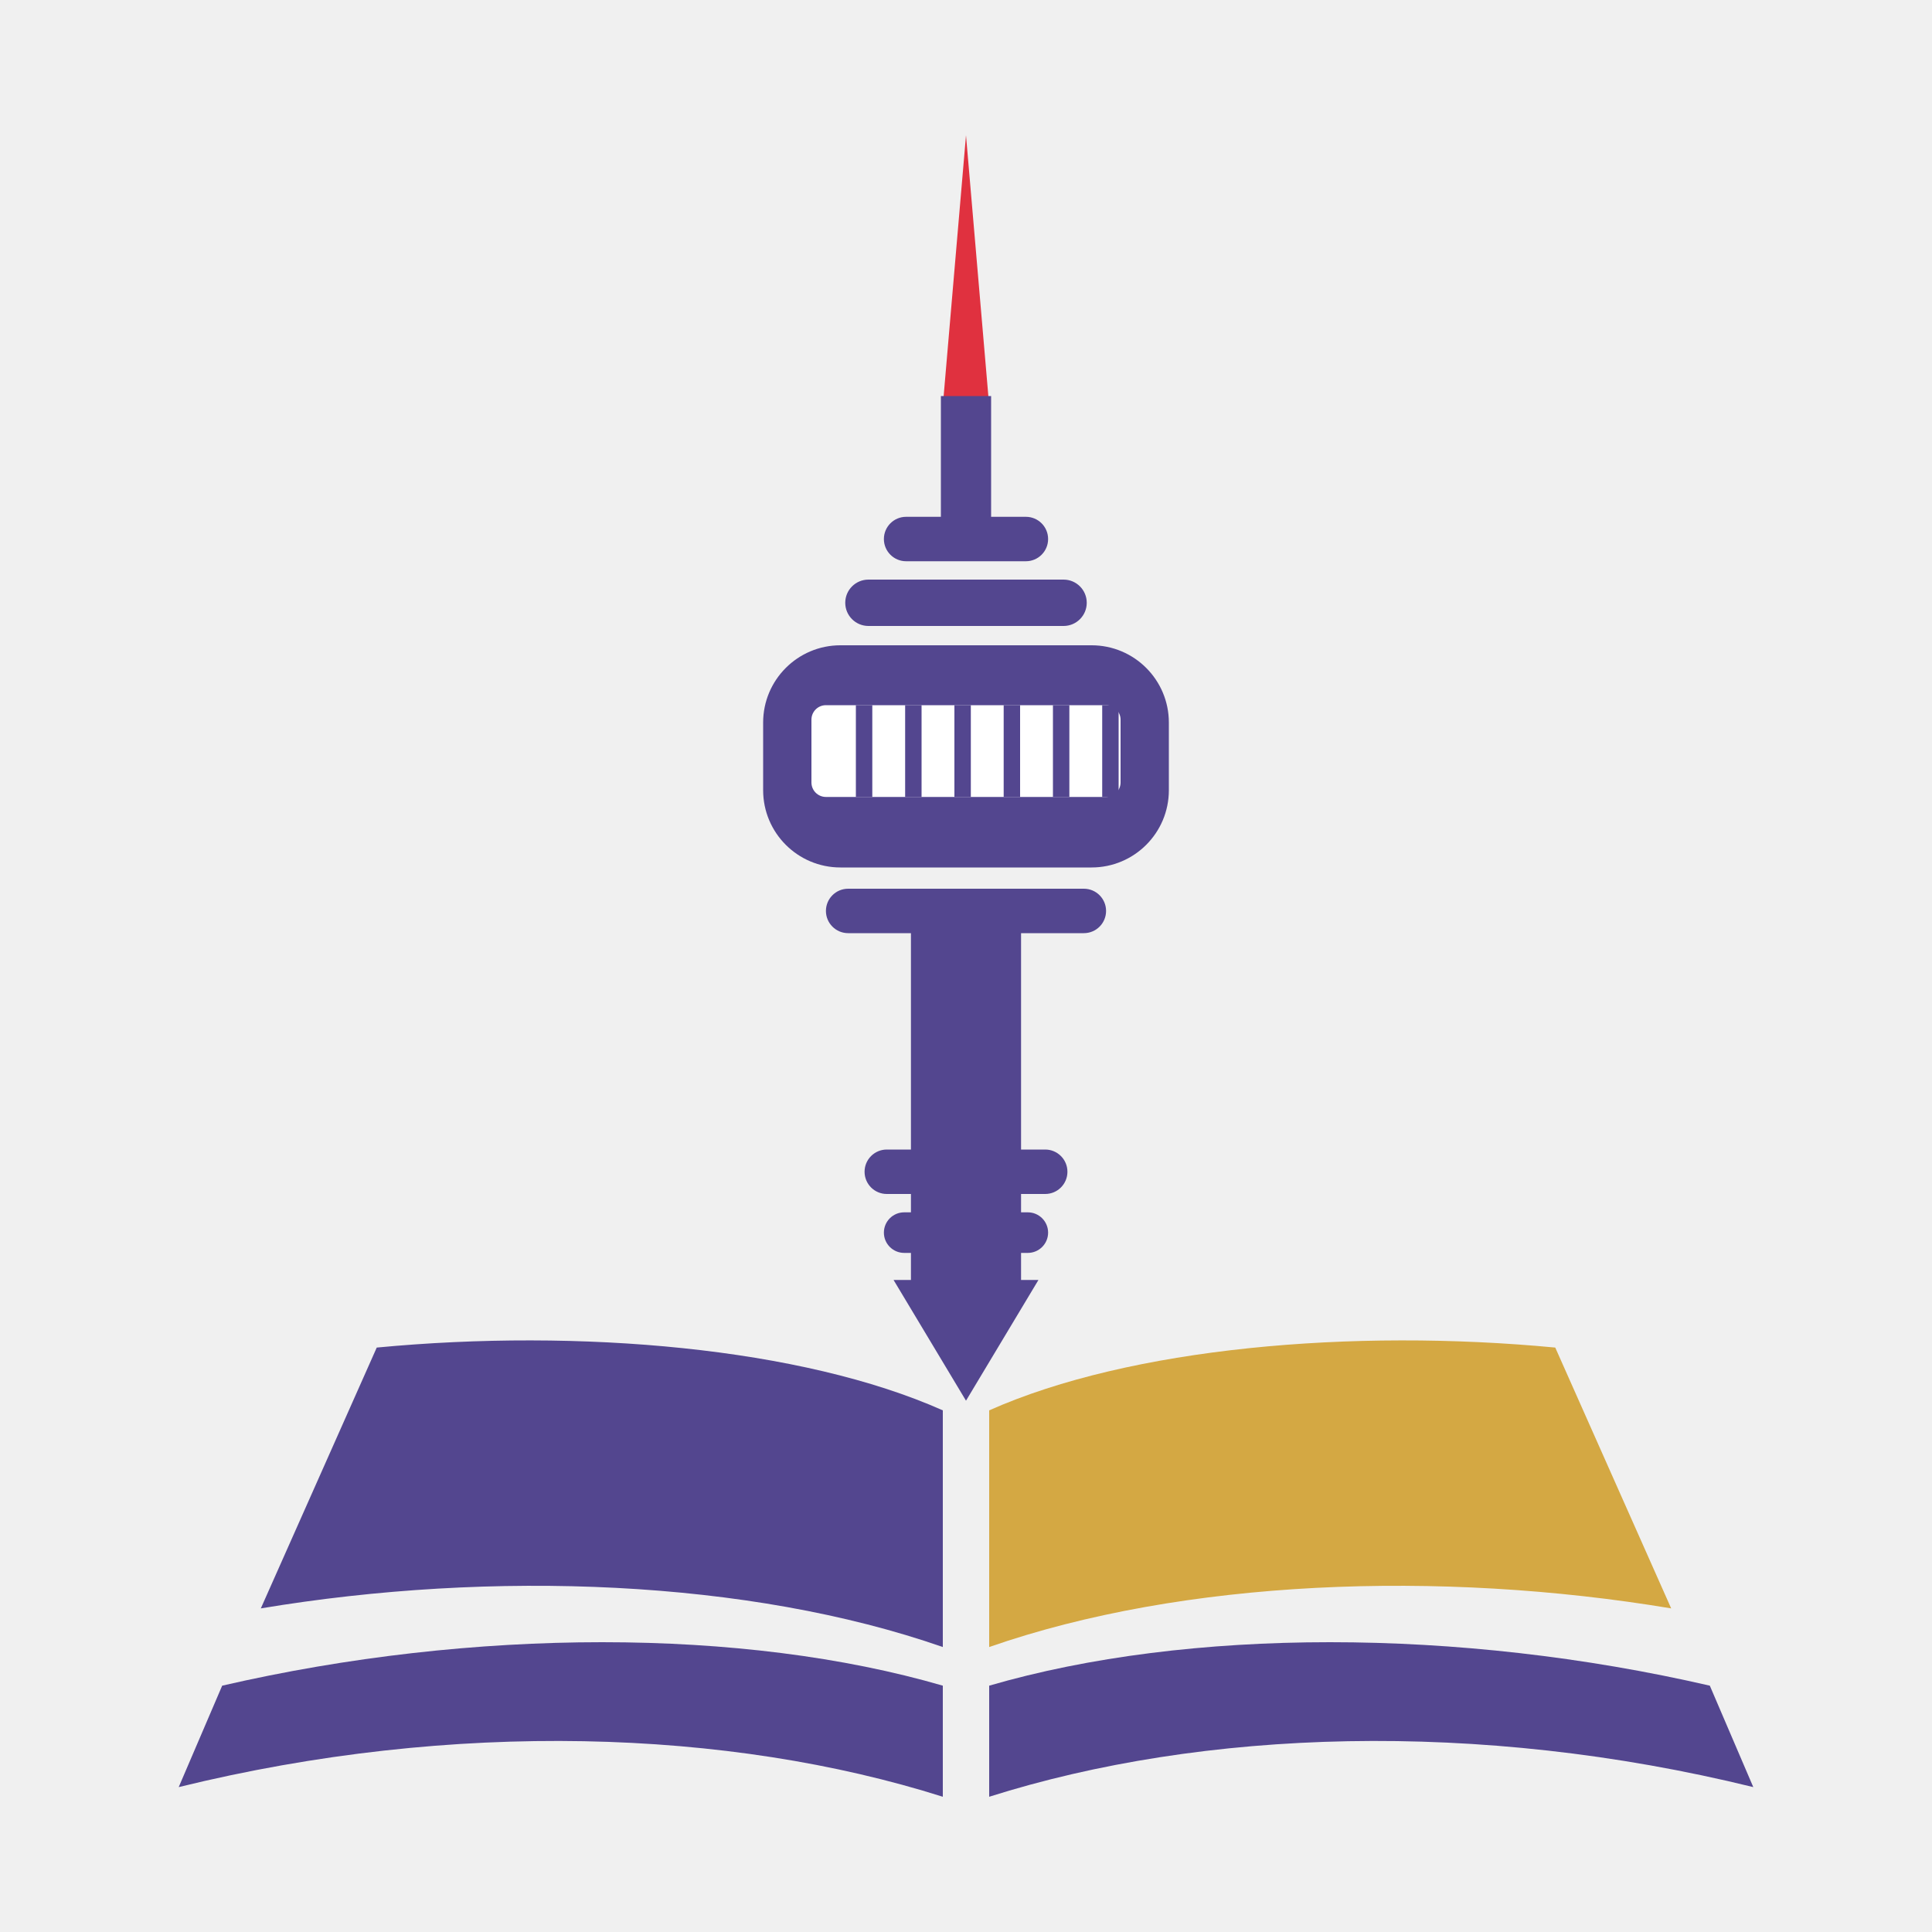
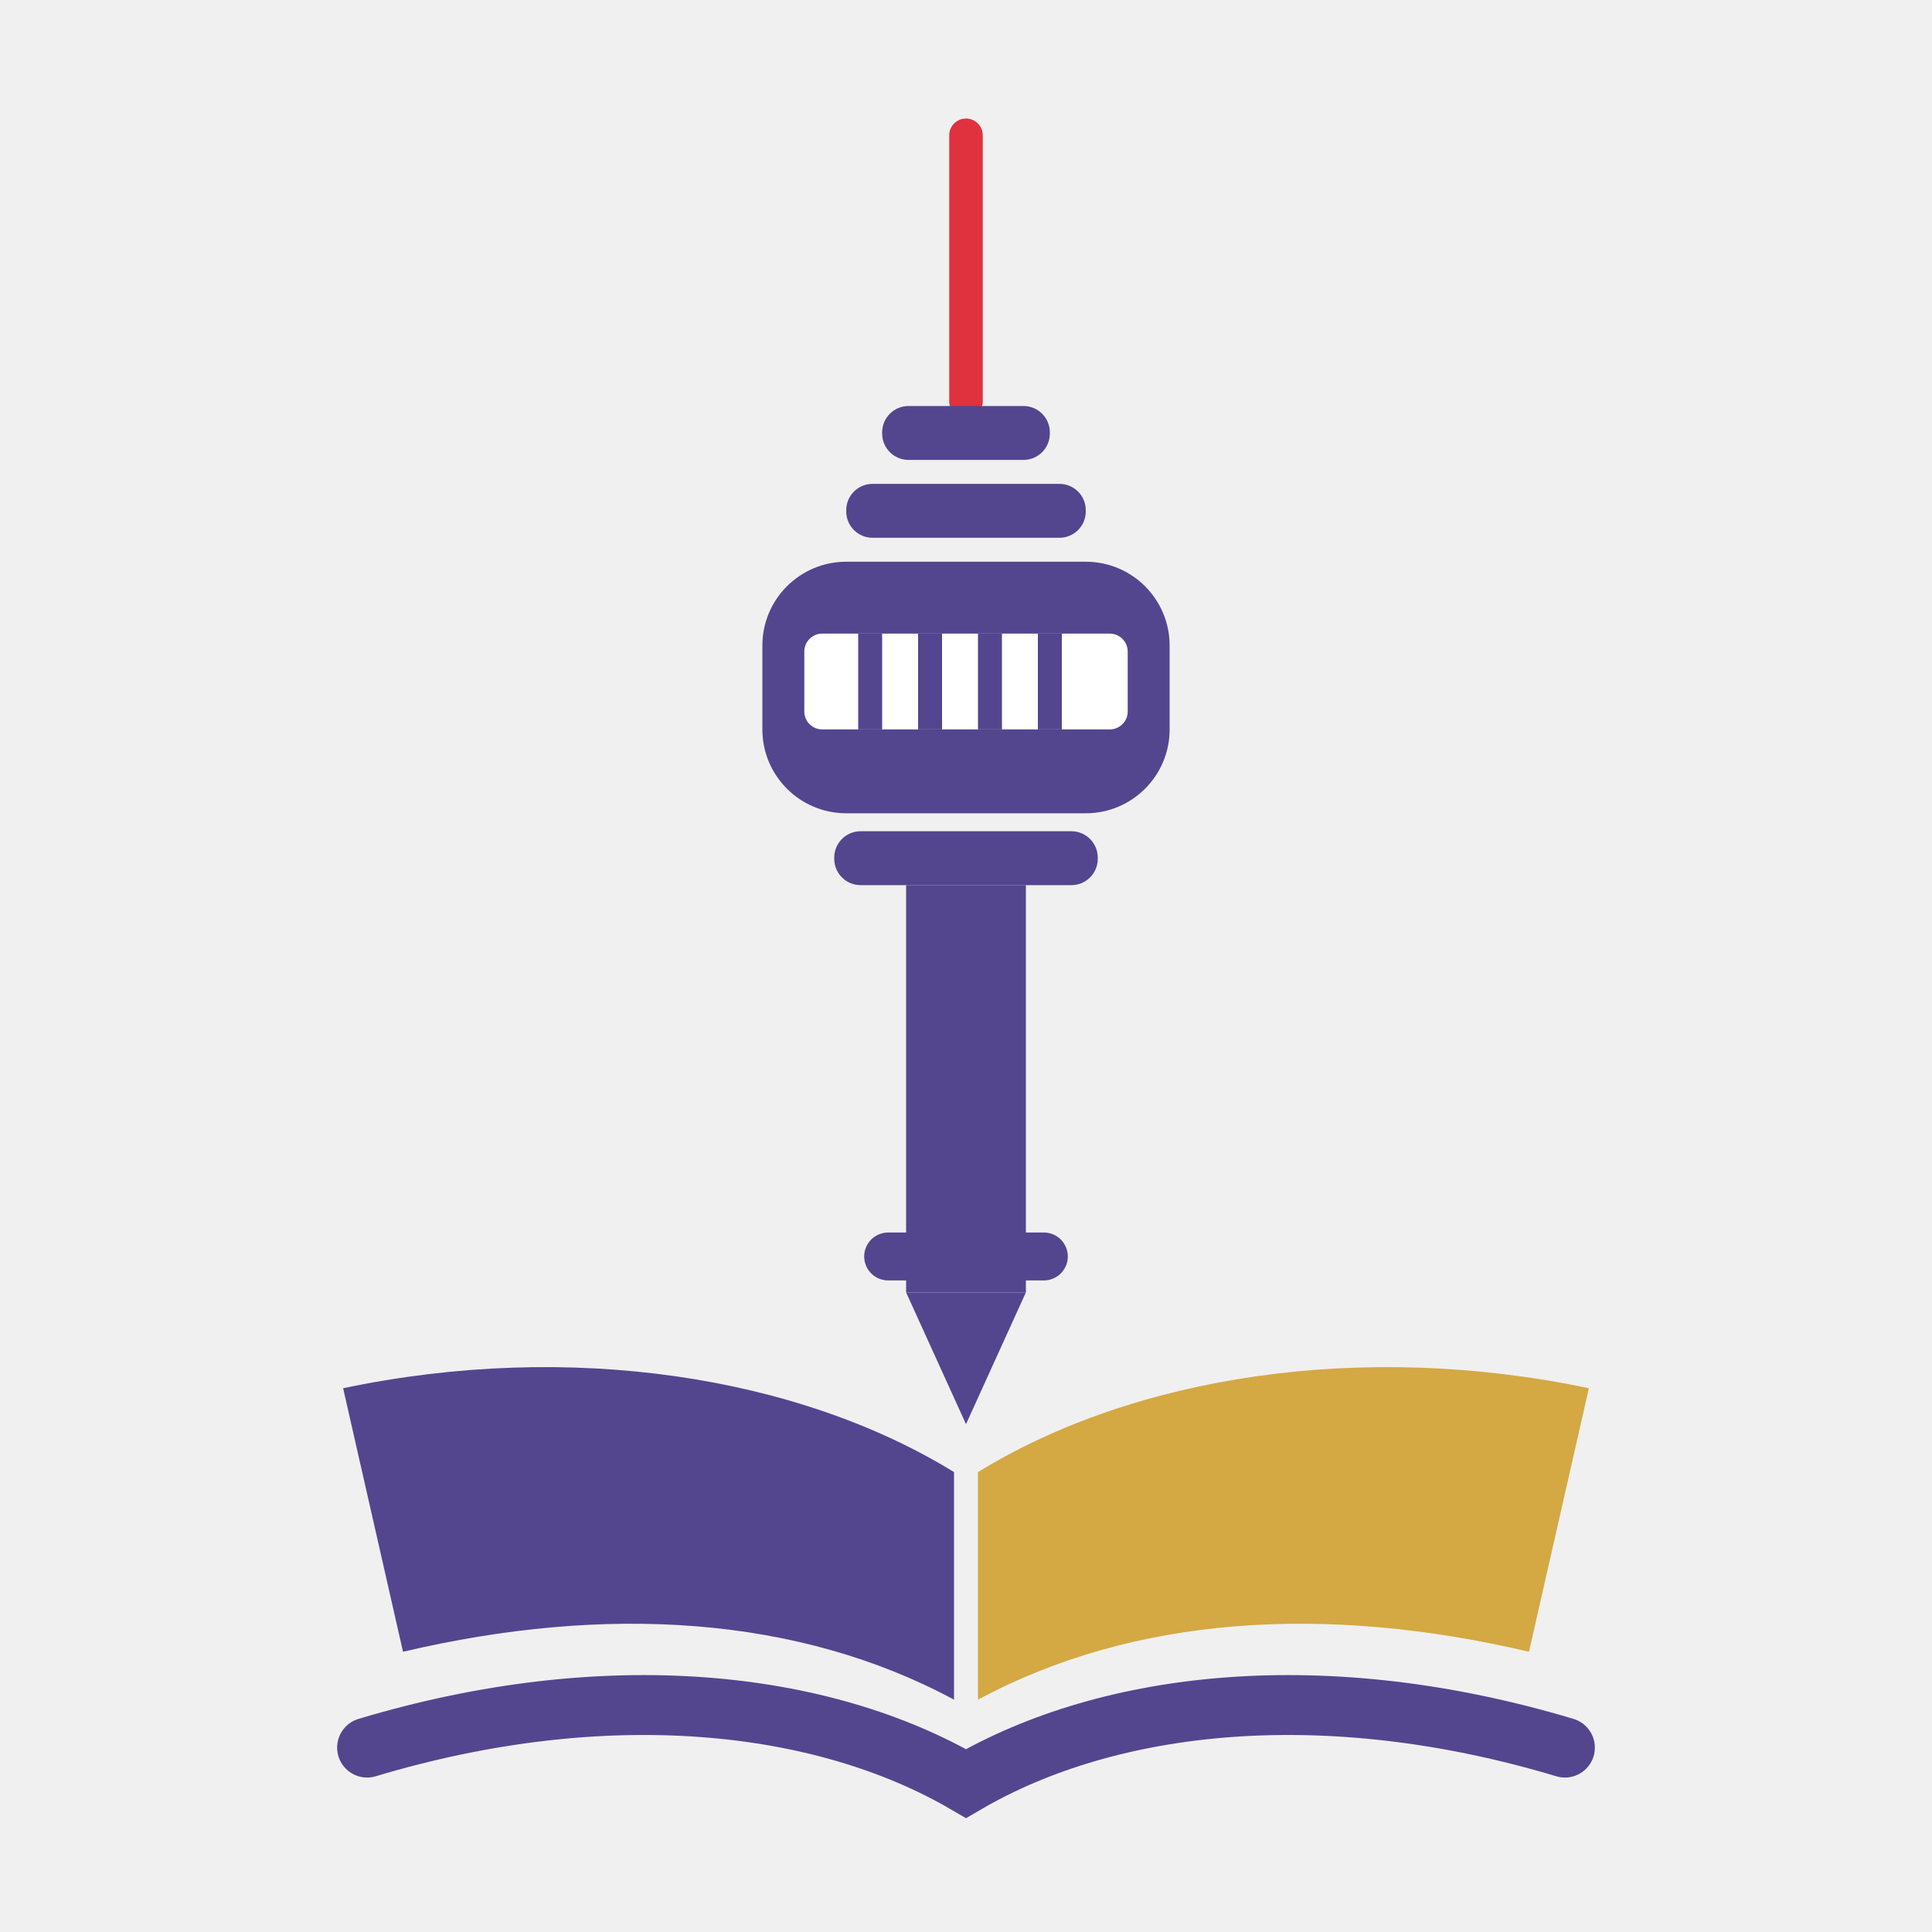
<svg xmlns="http://www.w3.org/2000/svg" viewBox="0 0 200 200" width="200" height="200">
-   <g transform="translate(0,8)">
-     <polygon points="100,6 102.4,34 97.6,34" fill="#E0313F" />
+   <g transform="translate(-24.00,-12.53) scale(1.24)">
+     <rect x="98.6" y="20" width="2.8" height="25" rx="1.4" fill="#E0313F" />
    <g fill="#53468F">
-       <rect x="97.4" y="33" width="5.2" height="14" />
-       <rect x="91.5" y="45.5" width="17" height="4.6" rx="2.3" />
-       <rect x="87.5" y="52" width="25" height="4.8" rx="2.4" />
-       <rect x="79" y="58.8" width="42" height="23" rx="8" />
-       <rect x="85.5" y="84" width="29" height="4.6" rx="2.3" />
-       <rect x="94.3" y="88" width="11.4" height="38" />
-       <rect x="89.5" y="111" width="21" height="4.6" rx="2.3" />
-       <rect x="91.5" y="117.5" width="17" height="4.2" rx="2.1" />
-       <polygon points="92.5,124.5 107.5,124.5 100,137" />
+       <rect x="93" y="44" width="14" height="4.5" rx="2.2" />
+       <rect x="90" y="50.5" width="20" height="4.5" rx="2.2" />
+       <rect x="83" y="57" width="34" height="21" rx="7" />
    </g>
-     <rect x="84" y="65" width="32" height="9.5" rx="1.5" fill="#FFFFFF" />
+     <rect x="86.5" y="63" width="27" height="8" rx="1.5" fill="#FFFFFF" />
    <g fill="#53468F">
-       <rect x="88.6" y="65" width="1.7" height="9.5" />
-       <rect x="93.7" y="65" width="1.7" height="9.5" />
-       <rect x="98.8" y="65" width="1.7" height="9.5" />
-       <rect x="103.9" y="65" width="1.7" height="9.5" />
-       <rect x="109.0" y="65" width="1.7" height="9.5" />
-       <rect x="114.1" y="65" width="1.7" height="9.5" />
+       <rect x="91" y="63" width="2" height="8" />
+       <rect x="96" y="63" width="2" height="8" />
+       <rect x="101" y="63" width="2" height="8" />
+       <rect x="106" y="63" width="2" height="8" />
+       <rect x="89" y="79.5" width="22" height="4.5" rx="2.2" />
+       <rect x="95" y="84" width="10" height="34" />
+       <rect x="91.5" y="113" width="17" height="4" rx="2" />
+       <polygon points="95,118 105,118 100,129" />
    </g>
-     <path d="M97.6 138 C83 131.5 60 129.5 39 131.5 L27 158.5 C51 154.5 77.5 155.5 97.6 162.5 Z" fill="#53468F" />
-     <path d="M102.4 138 C117 131.5 140 129.5 161 131.5 L173 158.5 C149 154.5 122.5 155.5 102.4 162.5 Z" fill="#D4A843" />
-     <path d="M97.6 166.5 C77 160.5 49 160.5 23 166.5 L18.5 177 C47 170 75.5 171 97.6 178 Z" fill="#53468F" />
-     <path d="M102.4 166.5 C123 160.5 151 160.5 177 166.5 L181.5 177 C153 170 124.5 171 102.4 178 Z" fill="#53468F" />
+     <path d="M99 133 C86 125 67 122 48 126 L53 148 C70 144 86 145 99 152 Z" fill="#53468F" />
+     <path d="M101 133 C114 125 133 122 152 126 L147 148 C130 144 114 145 101 152 Z" fill="#D4A843" />
+     <path d="M50 156 C70 150 88 152 100 159 C112 152 130 150 150 156" fill="none" stroke="#53468F" stroke-width="5" stroke-linecap="round" />
  </g>
</svg>
